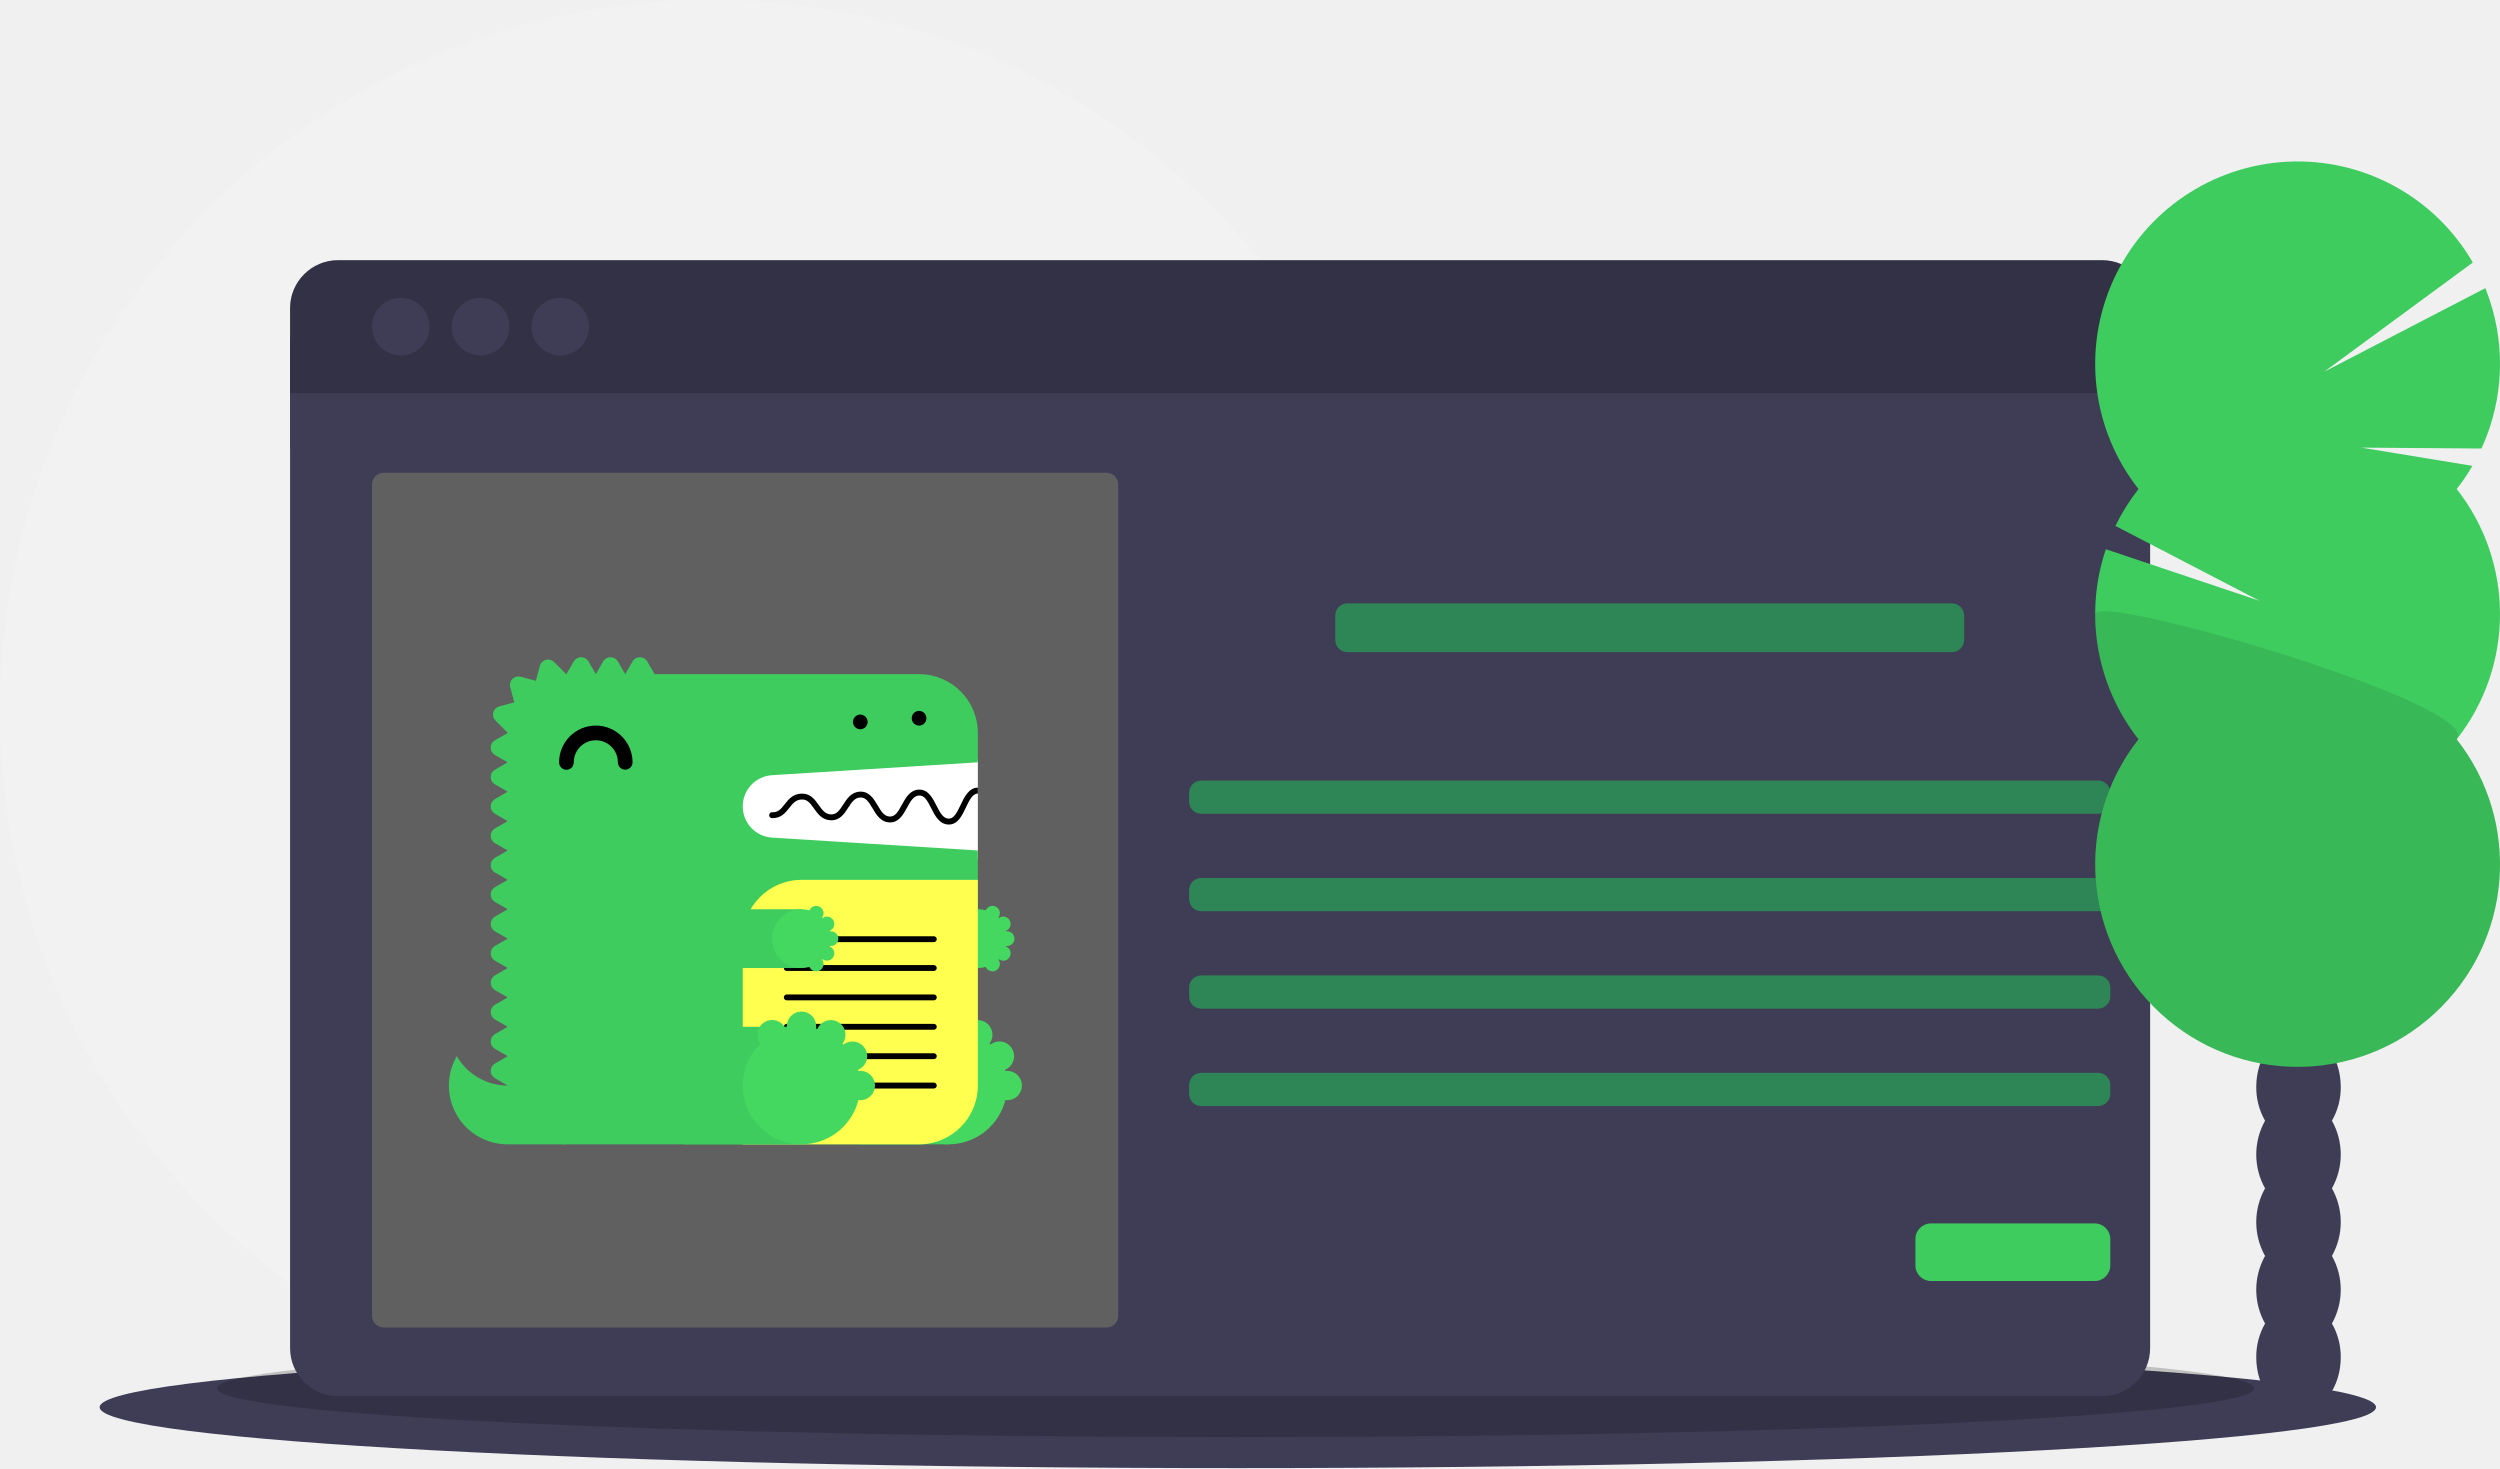
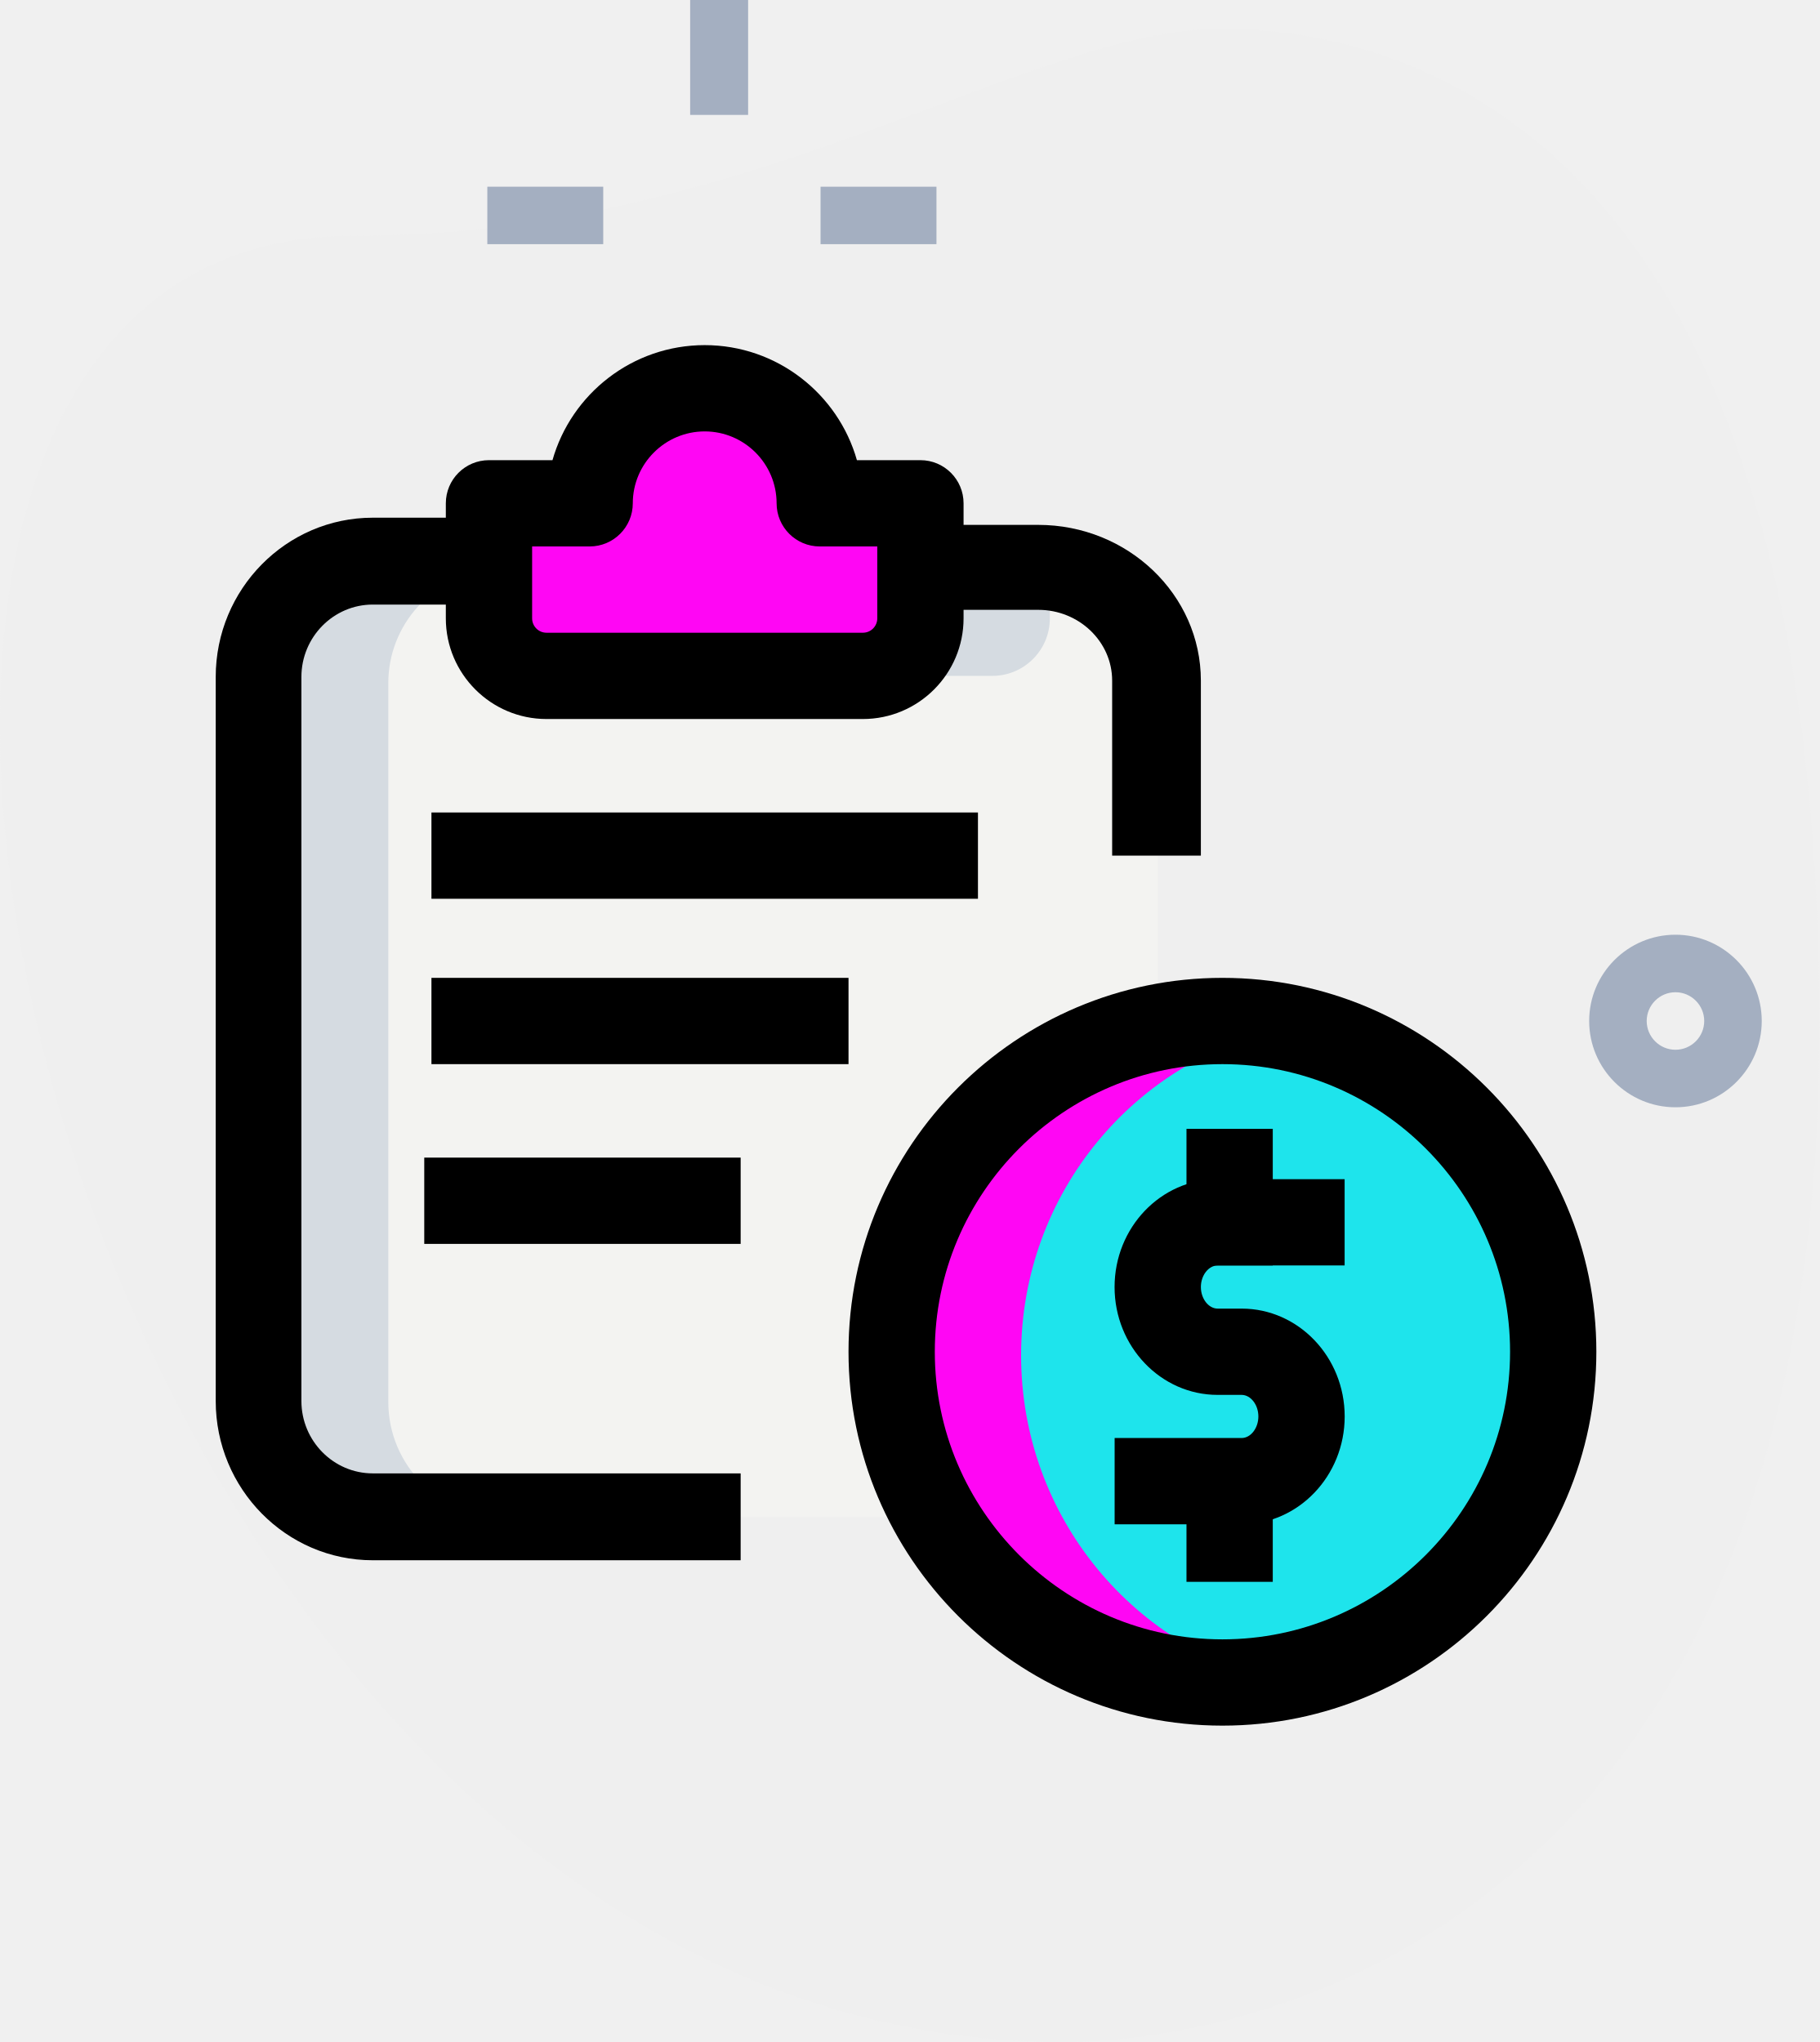
- <svg xmlns="http://www.w3.org/2000/svg" id="ac356da0-b129-4ca5-aecc-4700531dd101" data-name="Layer 1" width="1129" height="663" viewBox="0 0 1129 663">
-   <circle cx="321" cy="321" r="321" fill="#f2f2f2" />
-   <ellipse cx="559" cy="635.5" rx="514" ry="27.5" fill="#3f3d56" />
-   <ellipse cx="558" cy="627" rx="460" ry="22" opacity="0.2" />
-   <rect x="131" y="152.5" width="840" height="50" fill="#3f3d56" />
-   <path d="M166.5,727.33A21.67,21.67,0,0,0,188.17,749H984.83A21.67,21.67,0,0,0,1006.5,727.33V296h-840Z" transform="translate(-35.5 -118.5)" fill="#3f3d56" />
-   <path d="M984.83,236H188.17A21.67,21.67,0,0,0,166.5,257.67V296h840V257.67A21.67,21.67,0,0,0,984.83,236Z" transform="translate(-35.5 -118.5)" fill="#3f3d56" />
-   <path d="M984.83,236H188.17A21.67,21.67,0,0,0,166.5,257.67V296h840V257.67A21.67,21.67,0,0,0,984.83,236Z" transform="translate(-35.5 -118.5)" opacity="0.2" />
-   <circle cx="181" cy="147.5" r="13" fill="#3f3d56" />
-   <circle cx="217" cy="147.5" r="13" fill="#3f3d56" />
-   <circle cx="253" cy="147.5" r="13" fill="#3f3d56" />
-   <rect x="168" y="213.5" width="337" height="386" rx="5.335" fill="#606060" />
-   <rect x="603" y="272.5" width="284" height="22" rx="5.476" fill="#2e8555" />
-   <rect x="537" y="352.5" width="416" height="15" rx="5.476" fill="#2e8555" />
-   <rect x="537" y="396.5" width="416" height="15" rx="5.476" fill="#2e8555" />
-   <rect x="537" y="440.5" width="416" height="15" rx="5.476" fill="#2e8555" />
-   <rect x="537" y="484.5" width="416" height="15" rx="5.476" fill="#2e8555" />
-   <rect x="865" y="552.5" width="88" height="26" rx="7.028" fill="#3ecc5f" />
-   <path d="M1088.603,624.616a30.114,30.114,0,0,0,3.983-15.266c0-13.797-8.544-24.981-19.083-24.981s-19.083,11.184-19.083,24.981a30.114,30.114,0,0,0,3.983,15.266,31.248,31.248,0,0,0,0,30.532,31.248,31.248,0,0,0,0,30.532,31.248,31.248,0,0,0,0,30.532,30.114,30.114,0,0,0-3.983,15.266c0,13.797,8.544,24.981,19.083,24.981s19.083-11.184,19.083-24.981a30.114,30.114,0,0,0-3.983-15.266,31.248,31.248,0,0,0,0-30.532,31.248,31.248,0,0,0,0-30.532,31.248,31.248,0,0,0,0-30.532Z" transform="translate(-35.5 -118.5)" fill="#3f3d56" />
-   <ellipse cx="1038.003" cy="460.318" rx="19.083" ry="24.981" fill="#3f3d56" />
-   <ellipse cx="1038.003" cy="429.786" rx="19.083" ry="24.981" fill="#3f3d56" />
-   <path d="M1144.939,339.345a91.611,91.611,0,0,0,7.107-10.461l-50.141-8.235,54.229.403a91.566,91.566,0,0,0,1.746-72.426l-72.754,37.741,67.097-49.321a91.413,91.413,0,1,0-150.971,102.298,91.458,91.458,0,0,0-10.425,16.669l65.087,33.814-69.4-23.292a91.46,91.46,0,0,0,14.738,85.837,91.406,91.406,0,1,0,143.689,0,91.418,91.418,0,0,0,0-113.029Z" transform="translate(-35.5 -118.5)" fill="#3ecc5f" fill-rule="evenodd" />
-   <path d="M981.688,395.859a91.013,91.013,0,0,0,19.561,56.514,91.406,91.406,0,1,0,143.689,0C1157.19,436.821,981.688,385.6,981.688,395.859Z" transform="translate(-35.5 -118.5)" opacity="0.1" />
-   <path d="M365.62,461.436H477.094v45.12H365.62Z" transform="translate(-35.5 -118.5)" fill="#fff" fill-rule="evenodd" />
-   <path d="M264.763,608.741a26.509,26.509,0,0,1-22.962-13.271,26.51,26.51,0,0,0,22.962,39.812H291.304V608.741Z" transform="translate(-35.5 -118.5)" fill="#3ecc5f" fill-rule="evenodd" />
-   <path d="M384.172,468.571l92.922-5.807V449.493a26.541,26.541,0,0,0-26.541-26.541H331.116l-3.318-5.746a3.83,3.83,0,0,0-6.635,0l-3.318,5.746-3.318-5.746a3.83,3.83,0,0,0-6.635,0l-3.318,5.746L301.257,417.205a3.83,3.83,0,0,0-6.635,0L291.304,422.951c-.029,0-.056.004-.086.004l-5.497-5.495a3.829,3.829,0,0,0-6.407,1.717l-1.817,6.773L270.607,424.103a3.83,3.83,0,0,0-4.691,4.693l1.845,6.891-6.771,1.814a3.832,3.832,0,0,0-1.72,6.41l5.497,5.497c0,.028-.004.056-.004.085l-5.746,3.318a3.83,3.83,0,0,0,0,6.635l5.746,3.318L259.016,466.081a3.83,3.83,0,0,0,0,6.635l5.746,3.318-5.746,3.318a3.83,3.83,0,0,0,0,6.635l5.746,3.318-5.746,3.318a3.83,3.83,0,0,0,0,6.635l5.746,3.318-5.746,3.318a3.83,3.83,0,0,0,0,6.635l5.746,3.318-5.746,3.318a3.83,3.83,0,0,0,0,6.635l5.746,3.318-5.746,3.318a3.83,3.83,0,0,0,0,6.635l5.746,3.318-5.746,3.318a3.83,3.83,0,0,0,0,6.635l5.746,3.318L259.016,558.976a3.83,3.83,0,0,0,0,6.635l5.746,3.318-5.746,3.318a3.83,3.83,0,0,0,0,6.635l5.746,3.318-5.746,3.318a3.83,3.83,0,0,0,0,6.635l5.746,3.318-5.746,3.318a3.83,3.83,0,0,0,0,6.635l5.746,3.318A26.541,26.541,0,0,0,291.304,635.283H450.553A26.541,26.541,0,0,0,477.094,608.741V502.575l-92.922-5.807a14.126,14.126,0,0,1,0-28.198" transform="translate(-35.5 -118.5)" fill="#3ecc5f" fill-rule="evenodd" />
-   <path d="M424.011,635.283h39.812V582.2H424.011Z" transform="translate(-35.5 -118.5)" fill="#3ecc5f" fill-rule="evenodd" />
-   <path d="M490.365,602.106a6.602,6.602,0,0,0-.848.085c-.05-.199-.098-.399-.154-.599A6.627,6.627,0,1,0,482.806,590.21q-.22-.225-.445-.446a6.624,6.624,0,1,0-11.397-6.564c-.196-.056-.394-.102-.591-.153a6.64,6.64,0,1,0-13.101,0c-.196.05-.394.097-.591.153a6.628,6.628,0,1,0-11.397,6.564,26.528,26.528,0,1,0,44.231,25.528,6.621,6.621,0,1,0,.848-13.186" transform="translate(-35.5 -118.5)" fill="#44d860" fill-rule="evenodd" />
-   <path d="M437.282,555.658H477.094V529.117H437.282Z" transform="translate(-35.5 -118.5)" fill="#3ecc5f" fill-rule="evenodd" />
-   <path d="M490.365,545.705a3.318,3.318,0,0,0,0-6.635,3.411,3.411,0,0,0-.423.042c-.027-.1-.049-.199-.077-.299a3.319,3.319,0,0,0-1.278-6.379,3.282,3.282,0,0,0-2.001.687q-.109-.113-.223-.223a3.282,3.282,0,0,0,.671-1.983,3.318,3.318,0,0,0-6.37-1.299,13.271,13.271,0,1,0,0,25.541,3.318,3.318,0,0,0,6.37-1.299,3.282,3.282,0,0,0-.671-1.983q.113-.109.223-.223a3.282,3.282,0,0,0,2.001.687,3.318,3.318,0,0,0,1.278-6.379c.028-.098.05-.199.077-.299a3.413,3.413,0,0,0,.423.042" transform="translate(-35.5 -118.5)" fill="#44d860" fill-rule="evenodd" />
-   <path d="M317.845,466.081a3.318,3.318,0,0,1-3.318-3.318,9.953,9.953,0,1,0-19.906,0,3.318,3.318,0,1,1-6.635,0,16.588,16.588,0,1,1,33.177,0,3.318,3.318,0,0,1-3.318,3.318" transform="translate(-35.5 -118.5)" fill-rule="evenodd" />
-   <path d="M370.928,635.283h79.624A26.541,26.541,0,0,0,477.094,608.741v-92.895H397.47a26.541,26.541,0,0,0-26.541,26.541Z" transform="translate(-35.5 -118.5)" fill="#ffff50" fill-rule="evenodd" />
-   <path d="M457.214,556.985H390.808a1.327,1.327,0,0,1,0-2.654h66.407a1.327,1.327,0,0,1,0,2.654m0,26.541H390.808a1.327,1.327,0,1,1,0-2.654h66.407a1.327,1.327,0,0,1,0,2.654m0,26.541H390.808a1.327,1.327,0,1,1,0-2.654h66.407a1.327,1.327,0,0,1,0,2.654m0-66.107H390.808a1.327,1.327,0,0,1,0-2.654h66.407a1.327,1.327,0,0,1,0,2.654m0,26.295H390.808a1.327,1.327,0,0,1,0-2.654h66.407a1.327,1.327,0,0,1,0,2.654m0,26.541H390.808a1.327,1.327,0,0,1,0-2.654h66.407a1.327,1.327,0,0,1,0,2.654M477.094,474.191c-.016,0-.029-.008-.045-.007-4.101.139-6.041,4.241-7.753,7.86-1.786,3.782-3.168,6.241-5.432,6.167-2.507-.09-3.94-2.922-5.458-5.919-1.744-3.442-3.734-7.347-7.913-7.201-4.042.138-5.989,3.708-7.706,6.857-1.827,3.355-3.071,5.395-5.469,5.3-2.557-.093-3.916-2.395-5.489-5.06-1.753-2.967-3.78-6.304-7.878-6.189-3.973.137-5.925,3.165-7.648,5.839-1.822,2.827-3.099,4.549-5.527,4.447-2.618-.093-3.971-2.004-5.535-4.216-1.757-2.486-3.737-5.299-7.823-5.162-3.886.133-5.838,2.614-7.559,4.801-1.635,2.076-2.912,3.718-5.612,3.615a1.328,1.328,0,1,0-.096,2.654c4.004.134,6.032-2.389,7.793-4.628,1.562-1.985,2.91-3.699,5.564-3.789,2.556-.109,3.754,1.48,5.567,4.041,1.721,2.434,3.675,5.194,7.605,5.336,4.118.138,6.099-2.939,7.854-5.663,1.569-2.434,2.922-4.535,5.507-4.624,2.379-.089,3.675,1.792,5.501,4.885,1.721,2.916,3.671,6.219,7.68,6.365,4.147.143,6.15-3.477,7.895-6.682,1.512-2.771,2.938-5.388,5.466-5.476,2.379-.056,3.62,2.117,5.456,5.746,1.715,3.388,3.659,7.226,7.73,7.373l.224.004c4.066,0,5.996-4.081,7.704-7.689,1.512-3.198,2.942-6.211,5.397-6.334Z" transform="translate(-35.5 -118.5)" fill-rule="evenodd" />
-   <path d="M344.387,635.283h53.083V582.2H344.387Z" transform="translate(-35.5 -118.5)" fill="#3ecc5f" fill-rule="evenodd" />
-   <path d="M424.011,602.106a6.602,6.602,0,0,0-.848.085c-.05-.199-.098-.399-.154-.599A6.627,6.627,0,1,0,416.452,590.21q-.22-.225-.445-.446a6.624,6.624,0,1,0-11.397-6.564c-.196-.056-.394-.102-.591-.153a6.64,6.64,0,1,0-13.101,0c-.196.05-.394.097-.591.153a6.628,6.628,0,1,0-11.397,6.564,26.528,26.528,0,1,0,44.231,25.528,6.621,6.621,0,1,0,.848-13.186" transform="translate(-35.5 -118.5)" fill="#44d860" fill-rule="evenodd" />
-   <path d="M344.387,555.658h53.083V529.117H344.387Z" transform="translate(-35.5 -118.5)" fill="#3ecc5f" fill-rule="evenodd" />
-   <path d="M410.74,545.705a3.318,3.318,0,1,0,0-6.635,3.411,3.411,0,0,0-.423.042c-.027-.1-.049-.199-.077-.299a3.319,3.319,0,0,0-1.278-6.379,3.282,3.282,0,0,0-2.001.687q-.109-.113-.223-.223a3.282,3.282,0,0,0,.671-1.983,3.318,3.318,0,0,0-6.37-1.299,13.271,13.271,0,1,0,0,25.541,3.318,3.318,0,0,0,6.37-1.299,3.282,3.282,0,0,0-.671-1.983q.113-.109.223-.223a3.282,3.282,0,0,0,2.001.687,3.318,3.318,0,0,0,1.278-6.379c.028-.098.05-.199.077-.299a3.413,3.413,0,0,0,.423.042" transform="translate(-35.5 -118.5)" fill="#44d860" fill-rule="evenodd" />
-   <path d="M424.011,447.834a3.603,3.603,0,0,1-.65-.066,3.344,3.344,0,0,1-.624-.186,3.447,3.447,0,0,1-.572-.305,5.027,5.027,0,0,1-.504-.411,3.887,3.887,0,0,1-.41-.504,3.275,3.275,0,0,1-.557-1.845,3.602,3.602,0,0,1,.066-.65,3.826,3.826,0,0,1,.184-.624,3.489,3.489,0,0,1,.307-.571,3.197,3.197,0,0,1,.914-.916,3.447,3.447,0,0,1,.572-.305,3.344,3.344,0,0,1,.624-.186,3.069,3.069,0,0,1,1.301,0,3.223,3.223,0,0,1,1.194.491,5.028,5.028,0,0,1,.504.411,4.88,4.88,0,0,1,.411.504,3.382,3.382,0,0,1,.305.571,3.478,3.478,0,0,1,.252,1.274A3.364,3.364,0,0,1,426.36,446.865a5.027,5.027,0,0,1-.504.411,3.306,3.306,0,0,1-1.845.557m26.541-1.659a3.388,3.388,0,0,1-2.35-.969,5.042,5.042,0,0,1-.41-.504,3.275,3.275,0,0,1-.557-1.845,3.387,3.387,0,0,1,.967-2.349,5.026,5.026,0,0,1,.504-.411,3.447,3.447,0,0,1,.572-.305,3.343,3.343,0,0,1,.624-.186,3.07,3.07,0,0,1,1.301,0,3.224,3.224,0,0,1,1.194.491,5.026,5.026,0,0,1,.504.411,3.388,3.388,0,0,1,.969,2.349,3.726,3.726,0,0,1-.066.65,3.374,3.374,0,0,1-.186.624,4.715,4.715,0,0,1-.305.571,4.88,4.88,0,0,1-.411.504,5.026,5.026,0,0,1-.504.411,3.305,3.305,0,0,1-1.845.557" transform="translate(-35.5 -118.5)" fill-rule="evenodd" />
+ <svg xmlns="http://www.w3.org/2000/svg" width="253px" height="284px" viewBox="0 0 253 284" version="1.1">
+   <g id="Icons" stroke="none" stroke-width="1" fill="none" fill-rule="evenodd">
+     <g id="Artboard" transform="translate(-2643, -217)" fill-rule="nonzero">
+       <g id="files-and-folders" transform="translate(2642.473, 217)">
+         <path d="M49.541,32.802 C105.238,32.802 143.486,4 170.324,4 C197.162,4 253.527,19.402 253.527,142.658 C253.527,265.913 177.7,284 148.18,284 C9.948,284.008 -49.099,32.802 49.541,32.802 Z" id="Path" fill="#EFEFEF" />
+         <path d="M145.398,79 L129.269,79 L129.269,87 C129.269,91.416 125.656,95 121.205,95 L76.85,95 C72.398,95 68.785,91.416 68.785,87 L68.785,79 L52.656,79 C43.785,79 36.527,86.2 36.527,95 L36.527,195 C36.527,203.8 43.785,211 52.656,211 L145.398,211 C154.269,211 161.527,203.8 161.527,195 L161.527,95 C161.527,86.2 154.269,79 145.398,79 Z" id="Path" fill="#F3F3F1" />
+         <path d="M129.527,70 L129.527,86 C129.527,90.416 125.943,94 121.527,94 L77.527,94 C73.111,94 69.527,90.416 69.527,86 L69.527,70 L83.527,70 C83.527,61.2 90.727,54 99.527,54 C108.327,54 115.527,61.2 115.527,70 L129.527,70 Z" id="Path" fill="#FF06F4" />
+         <circle id="Oval" fill="#1EE4EC" cx="171.027" cy="188.5" r="46.5" />
+         <path d="M146.527,86 L146.527,78.2 C145.863,78.112 145.215,78 144.527,78 L128.527,78 L128.527,86 C128.527,90.416 124.943,94 120.527,94 L138.527,94 C142.943,94 146.527,90.416 146.527,86 Z" id="Path" fill="#D5DBE1" />
+         <path d="M54.527,195 L54.527,95 C54.527,86.888 60.671,80.208 68.527,79.2 L68.527,79 L52.527,79 C43.727,79 36.527,86.2 36.527,95 L36.527,195 C36.527,203.8 43.727,211 52.527,211 L70.527,211 C61.727,211 54.527,203.8 54.527,195 Z" id="Path" fill="#D5DBE1" />
+         <path d="M87.527,86 L87.527,70 L101.527,70 C101.527,64.536 104.311,59.688 108.527,56.8 C105.959,55.04 102.863,54 99.527,54 C90.727,54 83.527,61.2 83.527,70 L69.527,70 L69.527,86 C69.527,90.416 73.111,94 77.527,94 L95.527,94 C91.111,94 87.527,90.416 87.527,86 Z" id="Path" fill="#FF06F4" />
+         <path d="M142.527,188.5 C142.527,165.937 158.431,147.135 179.527,142.906 C176.615,142.323 173.607,142 170.527,142 C145.119,142 124.527,162.816 124.527,188.5 C124.527,214.184 145.119,235 170.527,235 C173.607,235 176.615,234.685 179.527,234.094 C158.431,229.865 142.527,211.063 142.527,188.5 L142.527,188.5 Z" id="Path" fill="#FF06F4" />
+         <path d="M170.527,240 C141.855,240 118.527,216.672 118.527,188 C118.527,159.328 141.855,136 170.527,136 C199.199,136 222.527,159.328 222.527,188 C222.527,216.672 199.199,240 170.527,240 Z M170.527,148 C148.471,148 130.527,165.944 130.527,188 C130.527,210.056 148.471,228 170.527,228 C192.583,228 210.527,210.056 210.527,188 C210.527,165.944 192.583,148 170.527,148 Z" id="Shape" fill="#000000" />
+         <polygon id="Path" fill="#000000" points="165.527 201 177.527 201 177.527 220 165.527 220" />
+         <path d="M173.19,212 L155.535,212 L155.535,200 L173.19,200 C174.462,200 175.525,198.624 175.525,197 C175.525,195.376 174.462,194 173.19,194 L169.856,194 C161.956,194 155.527,187.272 155.527,179 C155.527,170.728 161.956,164 169.856,164 L187.519,164 L187.519,176 L169.864,176 C168.593,176 167.529,177.376 167.529,179 C167.529,180.624 168.593,182 169.864,182 L173.198,182 C181.098,182 187.527,188.728 187.527,197 C187.527,205.272 181.09,212 173.19,212 Z" id="Path" fill="#000000" />
+         <polygon id="Path" fill="#000000" points="165.527 157 177.527 157 177.527 176 165.527 176" />
+         <path d="M103.527,217 L52.372,217 C40.329,217 30.527,207.067 30.527,194.847 L30.527,94.153 C30.527,81.933 40.329,72 52.372,72 L67.305,72 L67.305,84.083 L52.372,84.083 C46.899,84.083 42.442,88.603 42.442,94.153 L42.442,194.847 C42.442,200.398 46.899,204.917 52.372,204.917 L103.527,204.917 L103.527,217 Z" id="Path" fill="#000000" />
+         <path d="M167.527,119 L155.19,119 L155.19,94.661 C155.19,89.234 150.575,84.815 144.908,84.815 L129.527,84.815 L129.527,73 L144.908,73 C157.377,73 167.527,82.712 167.527,94.661 L167.527,119 Z" id="Path" fill="#000000" />
+         <path d="M120.527,100 L76.527,100 C68.807,100 62.527,93.72 62.527,86 L62.527,70 C62.527,66.688 65.215,64 68.527,64 L77.359,64 C79.975,54.776 88.479,48 98.527,48 C108.575,48 117.079,54.776 119.695,64 L128.527,64 C131.839,64 134.527,66.688 134.527,70 L134.527,86 C134.527,93.72 128.247,100 120.527,100 Z M74.527,76 L74.527,86 C74.527,87.104 75.423,88 76.527,88 L120.527,88 C121.631,88 122.527,87.104 122.527,86 L122.527,76 L114.527,76 C111.215,76 108.527,73.312 108.527,70 C108.527,64.488 104.039,60 98.527,60 C93.015,60 88.527,64.488 88.527,70 C88.527,73.312 85.839,76 82.527,76 L74.527,76 Z" id="Shape" fill="#000000" />
+         <polygon id="Path" fill="#000000" points="60.527 113 136.527 113 136.527 125 60.527 125" />
+         <polygon id="Path" fill="#000000" points="60.527 136 118.527 136 118.527 148 60.527 148" />
+         <polygon id="Path" fill="#000000" points="59.527 161 103.527 161 103.527 173 59.527 173" />
+         <path d="M233.527,154 C226.911,154 221.527,148.616 221.527,142 C221.527,135.384 226.911,130 233.527,130 C240.143,130 245.527,135.384 245.527,142 C245.527,148.616 240.143,154 233.527,154 Z M233.527,138 C231.319,138 229.527,139.8 229.527,142 C229.527,144.2 231.319,146 233.527,146 C235.735,146 237.527,144.2 237.527,142 C237.527,139.8 235.735,138 233.527,138 Z" id="Shape" fill="#A4AFC1" />
+         <g id="Group" transform="translate(67.52721, 0)" fill="#A4AFC1">
+           <polygon id="Path" points="47.111 25.968 63.23 25.968 63.23 33.958 47.111 33.958" />
+           <polygon id="Path" points="0.77 25.968 16.889 25.968 16.889 33.958 0.77 33.958" />
+           <polygon id="Path" points="28.978 0 37.037 0 37.037 15.98 28.978 15.98" />
+         </g>
+       </g>
+     </g>
+   </g>
</svg>
